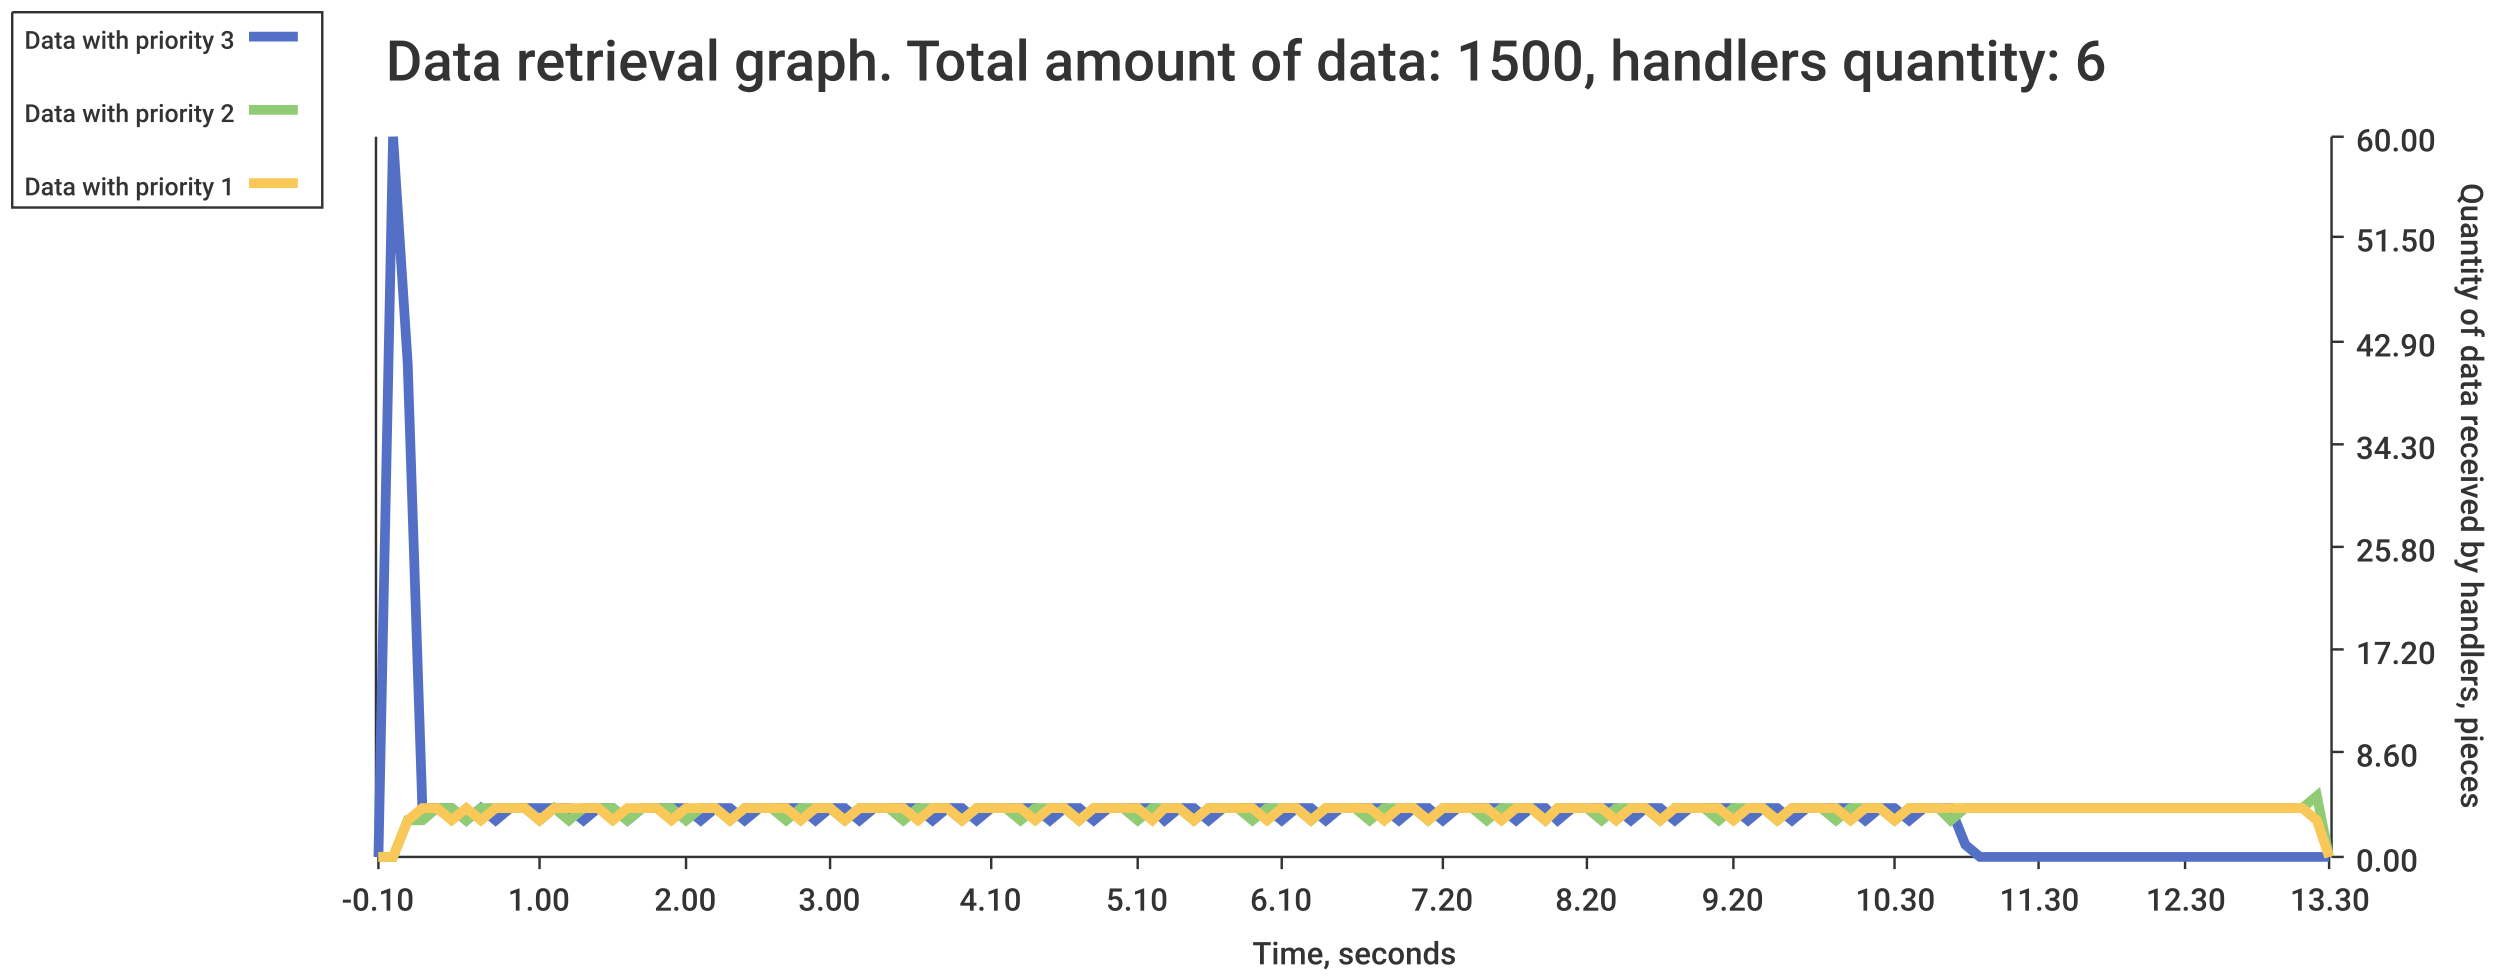
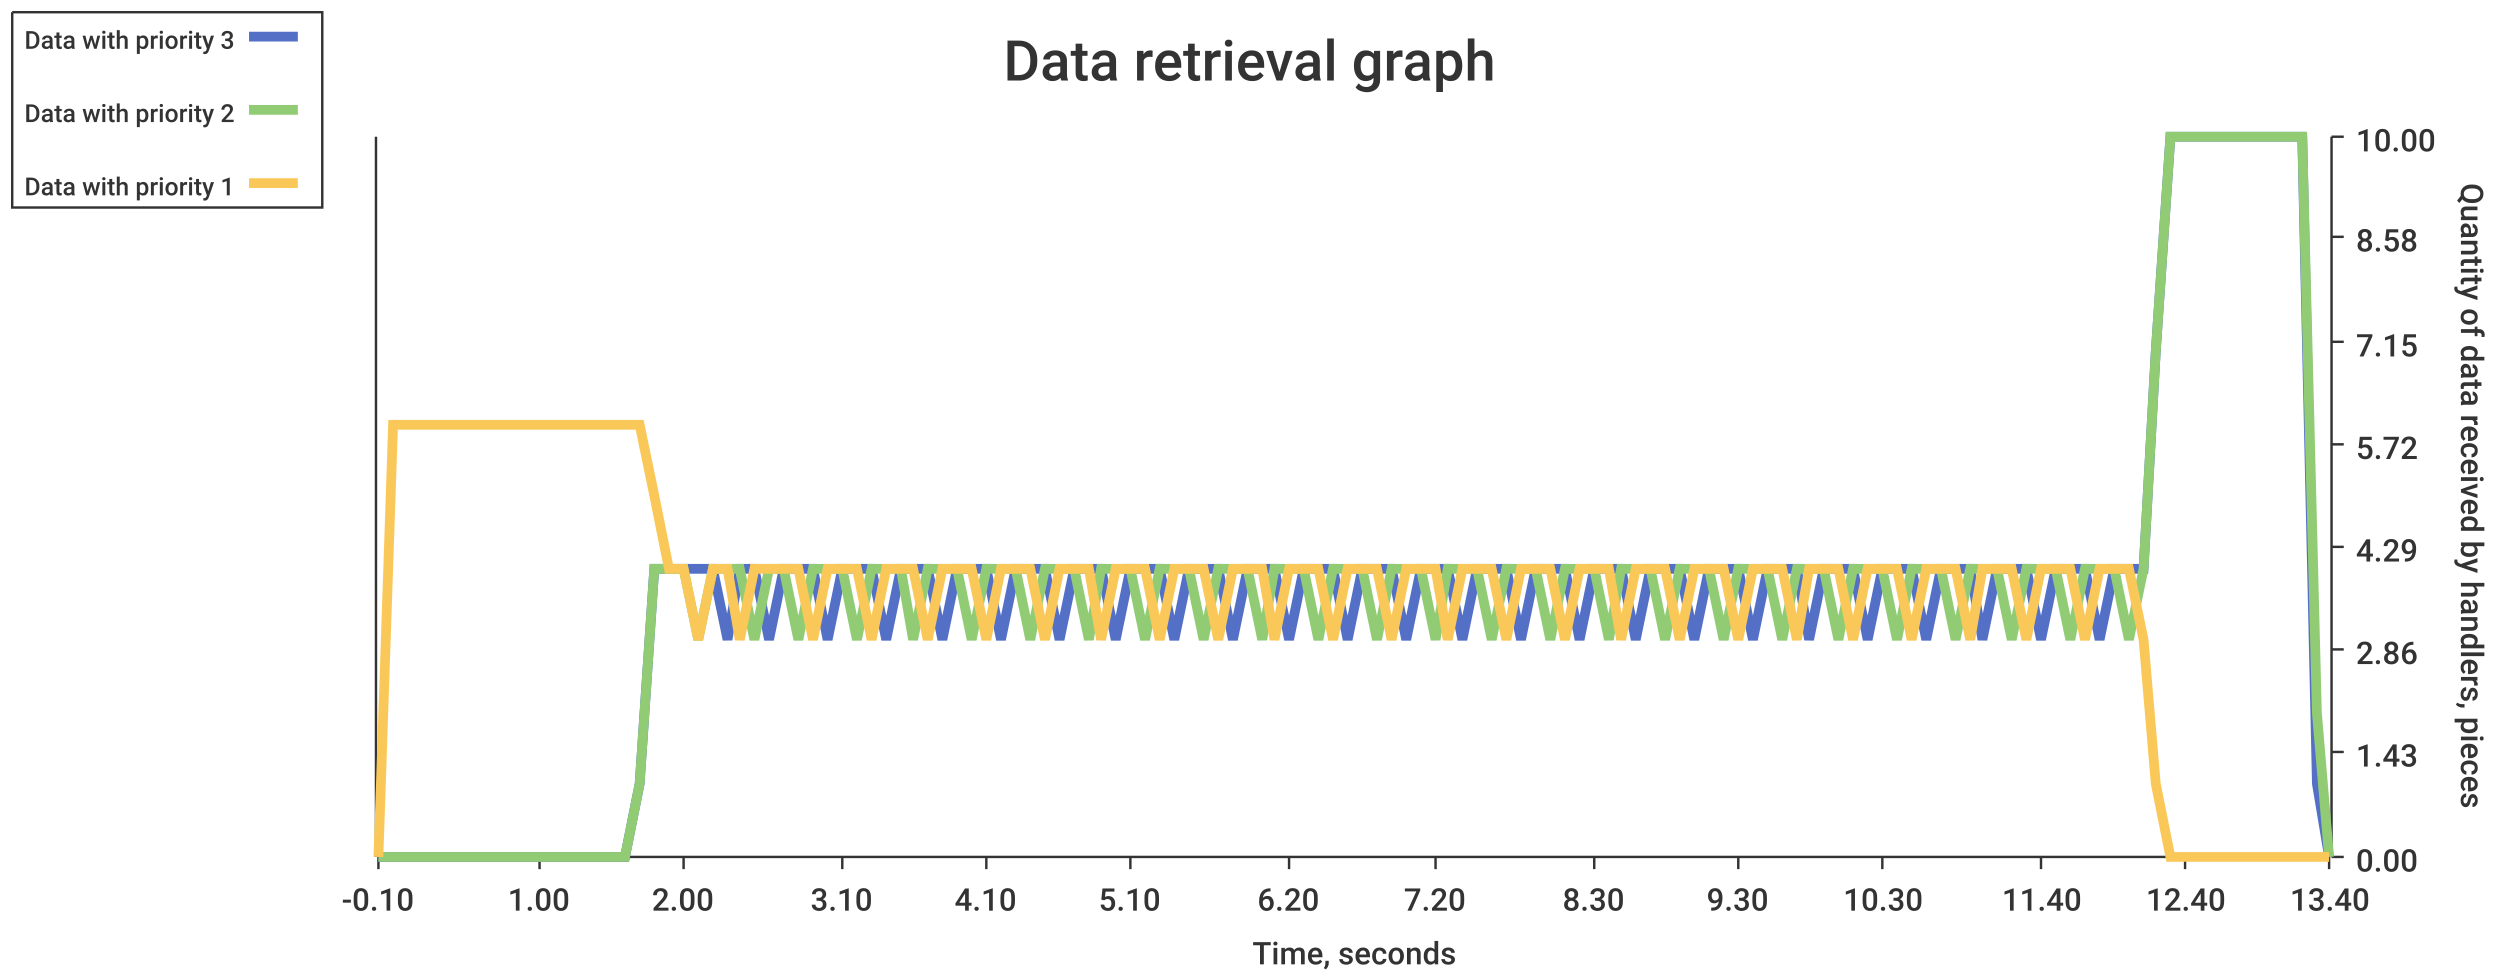
<svg xmlns="http://www.w3.org/2000/svg" width="1024" height="400">\n<path d="M 0 0 L 1024 0 L 1024 400 L 0 400 L 0 0" style="stroke-width:0;stroke:rgba(255,255,255,1.0);fill:rgba(1,1,1,0.0)" />
  <path d="M 155 56 L 954 56 L 954 351 L 155 351 L 155 56" style="stroke-width:0;stroke:rgba(255,255,255,1.0);fill:rgba(1,1,1,0.0)" />
  <path d="M 155 351 L 954 351" style="stroke-width:1;stroke:rgba(51,51,51,1.0);fill:none" />
  <path d="M 155 351 L 155 356" style="stroke-width:1;stroke:rgba(51,51,51,1.0);fill:none" />
  <text x="140" y="373" style="stroke-width:0;stroke:none;fill:rgba(51,51,51,1.0);font-size:12.8px;font-family:'Roboto Medium',sans-serif">-0.10</text>
  <path d="M 221 351 L 221 356" style="stroke-width:1;stroke:rgba(51,51,51,1.0);fill:none" />
  <text x="208" y="373" style="stroke-width:0;stroke:none;fill:rgba(51,51,51,1.0);font-size:12.8px;font-family:'Roboto Medium',sans-serif">1.00</text>
-   <path d="M 281 351 L 281 356" style="stroke-width:1;stroke:rgba(51,51,51,1.0);fill:none" />
-   <text x="268" y="373" style="stroke-width:0;stroke:none;fill:rgba(51,51,51,1.0);font-size:12.8px;font-family:'Roboto Medium',sans-serif">2.00</text>
-   <path d="M 340 351 L 340 356" style="stroke-width:1;stroke:rgba(51,51,51,1.0);fill:none" />
-   <text x="327" y="373" style="stroke-width:0;stroke:none;fill:rgba(51,51,51,1.0);font-size:12.8px;font-family:'Roboto Medium',sans-serif">3.00</text>
-   <path d="M 406 351 L 406 356" style="stroke-width:1;stroke:rgba(51,51,51,1.0);fill:none" />
-   <text x="393" y="373" style="stroke-width:0;stroke:none;fill:rgba(51,51,51,1.0);font-size:12.8px;font-family:'Roboto Medium',sans-serif">4.10</text>
-   <path d="M 466 351 L 466 356" style="stroke-width:1;stroke:rgba(51,51,51,1.0);fill:none" />
-   <text x="453" y="373" style="stroke-width:0;stroke:none;fill:rgba(51,51,51,1.0);font-size:12.8px;font-family:'Roboto Medium',sans-serif">5.10</text>
-   <path d="M 525 351 L 525 356" style="stroke-width:1;stroke:rgba(51,51,51,1.0);fill:none" />
-   <text x="512" y="373" style="stroke-width:0;stroke:none;fill:rgba(51,51,51,1.0);font-size:12.8px;font-family:'Roboto Medium',sans-serif">6.10</text>
-   <path d="M 591 351 L 591 356" style="stroke-width:1;stroke:rgba(51,51,51,1.0);fill:none" />
-   <text x="578" y="373" style="stroke-width:0;stroke:none;fill:rgba(51,51,51,1.0);font-size:12.8px;font-family:'Roboto Medium',sans-serif">7.20</text>
-   <path d="M 650 351 L 650 356" style="stroke-width:1;stroke:rgba(51,51,51,1.0);fill:none" />
-   <text x="637" y="373" style="stroke-width:0;stroke:none;fill:rgba(51,51,51,1.0);font-size:12.8px;font-family:'Roboto Medium',sans-serif">8.20</text>
-   <path d="M 710 351 L 710 356" style="stroke-width:1;stroke:rgba(51,51,51,1.0);fill:none" />
-   <text x="697" y="373" style="stroke-width:0;stroke:none;fill:rgba(51,51,51,1.0);font-size:12.8px;font-family:'Roboto Medium',sans-serif">9.20</text>
-   <path d="M 776 351 L 776 356" style="stroke-width:1;stroke:rgba(51,51,51,1.0);fill:none" />
-   <text x="760" y="373" style="stroke-width:0;stroke:none;fill:rgba(51,51,51,1.0);font-size:12.8px;font-family:'Roboto Medium',sans-serif">10.30</text>
-   <path d="M 835 351 L 835 356" style="stroke-width:1;stroke:rgba(51,51,51,1.0);fill:none" />
-   <text x="819" y="373" style="stroke-width:0;stroke:none;fill:rgba(51,51,51,1.0);font-size:12.8px;font-family:'Roboto Medium',sans-serif">11.30</text>
+   <path d="M 280 351 L 280 356" style="stroke-width:1;stroke:rgba(51,51,51,1.0);fill:none" />
+   <text x="267" y="373" style="stroke-width:0;stroke:none;fill:rgba(51,51,51,1.0);font-size:12.8px;font-family:'Roboto Medium',sans-serif">2.00</text>
+   <path d="M 345 351 L 345 356" style="stroke-width:1;stroke:rgba(51,51,51,1.0);fill:none" />
+   <text x="332" y="373" style="stroke-width:0;stroke:none;fill:rgba(51,51,51,1.0);font-size:12.8px;font-family:'Roboto Medium',sans-serif">3.10</text>
+   <path d="M 404 351 L 404 356" style="stroke-width:1;stroke:rgba(51,51,51,1.0);fill:none" />
+   <text x="391" y="373" style="stroke-width:0;stroke:none;fill:rgba(51,51,51,1.0);font-size:12.8px;font-family:'Roboto Medium',sans-serif">4.10</text>
+   <path d="M 463 351 L 463 356" style="stroke-width:1;stroke:rgba(51,51,51,1.0);fill:none" />
+   <text x="450" y="373" style="stroke-width:0;stroke:none;fill:rgba(51,51,51,1.0);font-size:12.8px;font-family:'Roboto Medium',sans-serif">5.10</text>
+   <path d="M 528 351 L 528 356" style="stroke-width:1;stroke:rgba(51,51,51,1.0);fill:none" />
+   <text x="515" y="373" style="stroke-width:0;stroke:none;fill:rgba(51,51,51,1.0);font-size:12.8px;font-family:'Roboto Medium',sans-serif">6.20</text>
+   <path d="M 588 351 L 588 356" style="stroke-width:1;stroke:rgba(51,51,51,1.0);fill:none" />
+   <text x="575" y="373" style="stroke-width:0;stroke:none;fill:rgba(51,51,51,1.0);font-size:12.8px;font-family:'Roboto Medium',sans-serif">7.20</text>
+   <path d="M 653 351 L 653 356" style="stroke-width:1;stroke:rgba(51,51,51,1.0);fill:none" />
+   <text x="640" y="373" style="stroke-width:0;stroke:none;fill:rgba(51,51,51,1.0);font-size:12.8px;font-family:'Roboto Medium',sans-serif">8.30</text>
+   <path d="M 712 351 L 712 356" style="stroke-width:1;stroke:rgba(51,51,51,1.0);fill:none" />
+   <text x="699" y="373" style="stroke-width:0;stroke:none;fill:rgba(51,51,51,1.0);font-size:12.8px;font-family:'Roboto Medium',sans-serif">9.30</text>
+   <path d="M 771 351 L 771 356" style="stroke-width:1;stroke:rgba(51,51,51,1.0);fill:none" />
+   <text x="755" y="373" style="stroke-width:0;stroke:none;fill:rgba(51,51,51,1.0);font-size:12.8px;font-family:'Roboto Medium',sans-serif">10.30</text>
+   <path d="M 836 351 L 836 356" style="stroke-width:1;stroke:rgba(51,51,51,1.0);fill:none" />
+   <text x="820" y="373" style="stroke-width:0;stroke:none;fill:rgba(51,51,51,1.0);font-size:12.8px;font-family:'Roboto Medium',sans-serif">11.40</text>
  <path d="M 895 351 L 895 356" style="stroke-width:1;stroke:rgba(51,51,51,1.0);fill:none" />
-   <text x="879" y="373" style="stroke-width:0;stroke:none;fill:rgba(51,51,51,1.0);font-size:12.8px;font-family:'Roboto Medium',sans-serif">12.30</text>
+   <text x="879" y="373" style="stroke-width:0;stroke:none;fill:rgba(51,51,51,1.0);font-size:12.8px;font-family:'Roboto Medium',sans-serif">12.40</text>
  <path d="M 954 351 L 954 356" style="stroke-width:1;stroke:rgba(51,51,51,1.0);fill:none" />
-   <text x="938" y="373" style="stroke-width:0;stroke:none;fill:rgba(51,51,51,1.0);font-size:12.8px;font-family:'Roboto Medium',sans-serif">13.30</text>
+   <text x="938" y="373" style="stroke-width:0;stroke:none;fill:rgba(51,51,51,1.0);font-size:12.8px;font-family:'Roboto Medium',sans-serif">13.40</text>
  <text x="513" y="395" style="stroke-width:0;stroke:none;fill:rgba(51,51,51,1.0);font-size:12.8px;font-family:'Roboto Medium',sans-serif">Time, seconds</text>
  <path d="M 221 351 L 221 56" style="stroke-width:0;stroke:none;fill:none" />
-   <path d="M 281 351 L 281 56" style="stroke-width:0;stroke:none;fill:none" />
-   <path d="M 340 351 L 340 56" style="stroke-width:0;stroke:none;fill:none" />
-   <path d="M 406 351 L 406 56" style="stroke-width:0;stroke:none;fill:none" />
-   <path d="M 466 351 L 466 56" style="stroke-width:0;stroke:none;fill:none" />
-   <path d="M 525 351 L 525 56" style="stroke-width:0;stroke:none;fill:none" />
-   <path d="M 591 351 L 591 56" style="stroke-width:0;stroke:none;fill:none" />
-   <path d="M 650 351 L 650 56" style="stroke-width:0;stroke:none;fill:none" />
-   <path d="M 710 351 L 710 56" style="stroke-width:0;stroke:none;fill:none" />
-   <path d="M 776 351 L 776 56" style="stroke-width:0;stroke:none;fill:none" />
-   <path d="M 835 351 L 835 56" style="stroke-width:0;stroke:none;fill:none" />
+   <path d="M 280 351 L 280 56" style="stroke-width:0;stroke:none;fill:none" />
+   <path d="M 345 351 L 345 56" style="stroke-width:0;stroke:none;fill:none" />
+   <path d="M 404 351 L 404 56" style="stroke-width:0;stroke:none;fill:none" />
+   <path d="M 463 351 L 463 56" style="stroke-width:0;stroke:none;fill:none" />
+   <path d="M 528 351 L 528 56" style="stroke-width:0;stroke:none;fill:none" />
+   <path d="M 588 351 L 588 56" style="stroke-width:0;stroke:none;fill:none" />
+   <path d="M 653 351 L 653 56" style="stroke-width:0;stroke:none;fill:none" />
+   <path d="M 712 351 L 712 56" style="stroke-width:0;stroke:none;fill:none" />
+   <path d="M 771 351 L 771 56" style="stroke-width:0;stroke:none;fill:none" />
+   <path d="M 836 351 L 836 56" style="stroke-width:0;stroke:none;fill:none" />
  <path d="M 895 351 L 895 56" style="stroke-width:0;stroke:none;fill:none" />
  <path d="M 955 351 L 955 56" style="stroke-width:1;stroke:rgba(51,51,51,1.0);fill:none" />
  <path d="M 955 351 L 960 351" style="stroke-width:1;stroke:rgba(51,51,51,1.0);fill:none" />
  <text x="965" y="357" style="stroke-width:0;stroke:none;fill:rgba(51,51,51,1.0);font-size:12.8px;font-family:'Roboto Medium',sans-serif">0.00</text>
  <path d="M 955 308 L 960 308" style="stroke-width:1;stroke:rgba(51,51,51,1.0);fill:none" />
-   <text x="965" y="314" style="stroke-width:0;stroke:none;fill:rgba(51,51,51,1.0);font-size:12.8px;font-family:'Roboto Medium',sans-serif">8.60</text>
+   <text x="965" y="314" style="stroke-width:0;stroke:none;fill:rgba(51,51,51,1.0);font-size:12.8px;font-family:'Roboto Medium',sans-serif">1.43</text>
  <path d="M 955 266 L 960 266" style="stroke-width:1;stroke:rgba(51,51,51,1.0);fill:none" />
-   <text x="965" y="272" style="stroke-width:0;stroke:none;fill:rgba(51,51,51,1.0);font-size:12.8px;font-family:'Roboto Medium',sans-serif">17.20</text>
+   <text x="965" y="272" style="stroke-width:0;stroke:none;fill:rgba(51,51,51,1.0);font-size:12.8px;font-family:'Roboto Medium',sans-serif">2.86</text>
  <path d="M 955 224 L 960 224" style="stroke-width:1;stroke:rgba(51,51,51,1.0);fill:none" />
-   <text x="965" y="230" style="stroke-width:0;stroke:none;fill:rgba(51,51,51,1.0);font-size:12.8px;font-family:'Roboto Medium',sans-serif">25.80</text>
+   <text x="965" y="230" style="stroke-width:0;stroke:none;fill:rgba(51,51,51,1.0);font-size:12.8px;font-family:'Roboto Medium',sans-serif">4.29</text>
  <path d="M 955 182 L 960 182" style="stroke-width:1;stroke:rgba(51,51,51,1.0);fill:none" />
-   <text x="965" y="188" style="stroke-width:0;stroke:none;fill:rgba(51,51,51,1.0);font-size:12.8px;font-family:'Roboto Medium',sans-serif">34.30</text>
+   <text x="965" y="188" style="stroke-width:0;stroke:none;fill:rgba(51,51,51,1.0);font-size:12.8px;font-family:'Roboto Medium',sans-serif">5.72</text>
  <path d="M 955 140 L 960 140" style="stroke-width:1;stroke:rgba(51,51,51,1.0);fill:none" />
-   <text x="965" y="146" style="stroke-width:0;stroke:none;fill:rgba(51,51,51,1.0);font-size:12.8px;font-family:'Roboto Medium',sans-serif">42.90</text>
+   <text x="965" y="146" style="stroke-width:0;stroke:none;fill:rgba(51,51,51,1.0);font-size:12.8px;font-family:'Roboto Medium',sans-serif">7.15</text>
  <path d="M 955 97 L 960 97" style="stroke-width:1;stroke:rgba(51,51,51,1.0);fill:none" />
-   <text x="965" y="103" style="stroke-width:0;stroke:none;fill:rgba(51,51,51,1.0);font-size:12.8px;font-family:'Roboto Medium',sans-serif">51.50</text>
+   <text x="965" y="103" style="stroke-width:0;stroke:none;fill:rgba(51,51,51,1.0);font-size:12.8px;font-family:'Roboto Medium',sans-serif">8.58</text>
  <path d="M 955 56 L 960 56" style="stroke-width:1;stroke:rgba(51,51,51,1.0);fill:none" />
-   <text x="965" y="62" style="stroke-width:0;stroke:none;fill:rgba(51,51,51,1.0);font-size:12.8px;font-family:'Roboto Medium',sans-serif">60.00</text>
+   <text x="965" y="62" style="stroke-width:0;stroke:none;fill:rgba(51,51,51,1.0);font-size:12.8px;font-family:'Roboto Medium',sans-serif">10.00</text>
  <text x="1008" y="75" style="stroke-width:0;stroke:none;fill:rgba(51,51,51,1.0);font-size:12.8px;font-family:'Roboto Medium',sans-serif" transform="rotate(90.00,1008,75)">Quantity of data received by handlers, pieces</text>
  <path d="M 155 351 L 954 351" style="stroke-width:0;stroke:none;fill:none" />
  <path d="M 155 308 L 954 308" style="stroke-width:0;stroke:none;fill:none" />
  <path d="M 155 266 L 954 266" style="stroke-width:0;stroke:none;fill:none" />
  <path d="M 155 224 L 954 224" style="stroke-width:0;stroke:none;fill:none" />
  <path d="M 155 182 L 954 182" style="stroke-width:0;stroke:none;fill:none" />
  <path d="M 155 140 L 954 140" style="stroke-width:0;stroke:none;fill:none" />
  <path d="M 155 97 L 954 97" style="stroke-width:0;stroke:none;fill:none" />
  <path d="M 154 351 L 154 56" style="stroke-width:1;stroke:rgba(51,51,51,1.0);fill:none" />
  <path d="M 154 -9223372036854775457 L 149 -9223372036854775457" style="stroke-width:1;stroke:rgba(51,51,51,1.0);fill:none" />
  <text x="118" y="-9223372036854775451" style="stroke-width:0;stroke:none;fill:rgba(51,51,51,1.0);font-size:12.8px;font-family:'Roboto Medium',sans-serif">0.00</text>
  <path d="M 154 -9223372036854775457 L 149 -9223372036854775457" style="stroke-width:1;stroke:rgba(51,51,51,1.0);fill:none" />
  <text x="118" y="-9223372036854775451" style="stroke-width:0;stroke:none;fill:rgba(51,51,51,1.0);font-size:12.8px;font-family:'Roboto Medium',sans-serif">0.00</text>
  <path d="M 154 -9223372036854775457 L 149 -9223372036854775457" style="stroke-width:1;stroke:rgba(51,51,51,1.0);fill:none" />
  <text x="118" y="-9223372036854775451" style="stroke-width:0;stroke:none;fill:rgba(51,51,51,1.0);font-size:12.8px;font-family:'Roboto Medium',sans-serif">0.00</text>
  <path d="M 154 -9223372036854775457 L 149 -9223372036854775457" style="stroke-width:1;stroke:rgba(51,51,51,1.0);fill:none" />
  <text x="118" y="-9223372036854775451" style="stroke-width:0;stroke:none;fill:rgba(51,51,51,1.0);font-size:12.8px;font-family:'Roboto Medium',sans-serif">0.00</text>
  <path d="M 154 -9223372036854775457 L 149 -9223372036854775457" style="stroke-width:1;stroke:rgba(51,51,51,1.0);fill:none" />
  <text x="118" y="-9223372036854775451" style="stroke-width:0;stroke:none;fill:rgba(51,51,51,1.0);font-size:12.8px;font-family:'Roboto Medium',sans-serif">0.00</text>
  <path d="M 154 -9223372036854775457 L 149 -9223372036854775457" style="stroke-width:1;stroke:rgba(51,51,51,1.0);fill:none" />
  <text x="118" y="-9223372036854775451" style="stroke-width:0;stroke:none;fill:rgba(51,51,51,1.0);font-size:12.8px;font-family:'Roboto Medium',sans-serif">0.00</text>
  <path d="M 154 -9223372036854775457 L 149 -9223372036854775457" style="stroke-width:1;stroke:rgba(51,51,51,1.0);fill:none" />
  <text x="118" y="-9223372036854775451" style="stroke-width:0;stroke:none;fill:rgba(51,51,51,1.0);font-size:12.8px;font-family:'Roboto Medium',sans-serif">0.00</text>
  <path d="M 154 -9223372036854775457 L 149 -9223372036854775457" style="stroke-width:1;stroke:rgba(51,51,51,1.0);fill:none" />
  <text x="118" y="-9223372036854775451" style="stroke-width:0;stroke:none;fill:rgba(51,51,51,1.0);font-size:12.8px;font-family:'Roboto Medium',sans-serif">0.00</text>
  <path d="M 155 -9223372036854775457 L 954 -9223372036854775457" style="stroke-width:0;stroke:none;fill:none" />
  <path d="M 155 -9223372036854775457 L 954 -9223372036854775457" style="stroke-width:0;stroke:none;fill:none" />
  <path d="M 155 -9223372036854775457 L 954 -9223372036854775457" style="stroke-width:0;stroke:none;fill:none" />
  <path d="M 155 -9223372036854775457 L 954 -9223372036854775457" style="stroke-width:0;stroke:none;fill:none" />
  <path d="M 155 -9223372036854775457 L 954 -9223372036854775457" style="stroke-width:0;stroke:none;fill:none" />
  <path d="M 155 -9223372036854775457 L 954 -9223372036854775457" style="stroke-width:0;stroke:none;fill:none" />
  <path d="M 155 -9223372036854775457 L 954 -9223372036854775457" style="stroke-width:0;stroke:none;fill:none" />
-   <path d="M 155 351 L 161 56 L 167 149 L 173 331 L 179 331 L 185 331 L 191 336 L 197 331 L 203 336 L 209 331 L 215 331 L 221 331 L 227 331 L 233 331 L 239 336 L 245 331 L 251 331 L 257 336 L 263 331 L 269 331 L 275 331 L 281 331 L 287 336 L 293 331 L 299 331 L 305 336 L 311 331 L 316 331 L 322 331 L 328 331 L 334 336 L 340 331 L 346 331 L 352 336 L 358 331 L 364 331 L 370 331 L 376 331 L 382 336 L 388 331 L 394 331 L 400 336 L 406 331 L 412 331 L 418 331 L 424 331 L 430 336 L 436 331 L 442 331 L 448 336 L 454 331 L 460 331 L 466 331 L 472 331 L 477 336 L 483 331 L 489 331 L 495 336 L 501 331 L 507 331 L 513 331 L 519 331 L 525 336 L 531 331 L 537 331 L 543 336 L 549 331 L 555 331 L 561 331 L 567 331 L 573 336 L 579 331 L 585 331 L 591 336 L 597 331 L 603 331 L 609 331 L 615 331 L 621 336 L 627 331 L 633 331 L 638 336 L 644 331 L 650 331 L 656 331 L 662 331 L 668 336 L 674 331 L 680 331 L 686 336 L 692 331 L 698 331 L 704 331 L 710 331 L 716 336 L 722 331 L 728 331 L 734 336 L 740 331 L 746 331 L 752 331 L 758 331 L 764 336 L 770 331 L 776 331 L 782 336 L 788 331 L 794 331 L 799 331 L 805 346 L 811 351 L 817 351 L 823 351 L 829 351 L 835 351 L 841 351 L 847 351 L 853 351 L 859 351 L 865 351 L 871 351 L 877 351 L 883 351 L 889 351 L 895 351 L 901 351 L 907 351 L 913 351 L 919 351 L 925 351 L 931 351 L 937 351 L 943 351 L 949 351 L 954 351" style="stroke-width:4;stroke:rgba(84,112,198,1.0);fill:none" />
-   <path d="M 155 351 L 161 351 L 167 336 L 173 336 L 179 331 L 185 331 L 191 336 L 197 331 L 203 331 L 209 331 L 215 331 L 221 336 L 227 331 L 233 336 L 239 331 L 245 331 L 251 331 L 257 336 L 263 331 L 269 331 L 275 331 L 281 336 L 287 331 L 293 331 L 299 336 L 305 331 L 311 331 L 316 331 L 322 336 L 328 331 L 334 331 L 340 331 L 346 336 L 352 331 L 358 331 L 364 331 L 370 336 L 376 331 L 382 331 L 388 331 L 394 336 L 400 331 L 406 331 L 412 331 L 418 336 L 424 331 L 430 331 L 436 331 L 442 336 L 448 331 L 454 331 L 460 331 L 466 336 L 472 331 L 477 331 L 483 331 L 489 336 L 495 331 L 501 331 L 507 331 L 513 336 L 519 331 L 525 331 L 531 331 L 537 336 L 543 331 L 549 331 L 555 331 L 561 336 L 567 331 L 573 331 L 579 331 L 585 336 L 591 331 L 597 331 L 603 331 L 609 336 L 615 331 L 621 331 L 627 331 L 633 336 L 638 331 L 644 331 L 650 331 L 656 336 L 662 331 L 668 331 L 674 331 L 680 336 L 686 331 L 692 331 L 698 331 L 704 336 L 710 331 L 716 331 L 722 331 L 728 336 L 734 331 L 740 331 L 746 331 L 752 336 L 758 331 L 764 331 L 770 331 L 776 336 L 782 331 L 788 331 L 794 331 L 799 336 L 805 331 L 811 331 L 817 331 L 823 331 L 829 331 L 835 331 L 841 331 L 847 331 L 853 331 L 859 331 L 865 331 L 871 331 L 877 331 L 883 331 L 889 331 L 895 331 L 901 331 L 907 331 L 913 331 L 919 331 L 925 331 L 931 331 L 937 331 L 943 331 L 949 326 L 954 351" style="stroke-width:4;stroke:rgba(145,204,117,1.0);fill:none" />
-   <path d="M 155 351 L 161 351 L 167 336 L 173 331 L 179 331 L 185 336 L 191 331 L 197 336 L 203 331 L 209 331 L 215 331 L 221 336 L 227 331 L 233 331 L 239 331 L 245 331 L 251 336 L 257 331 L 263 331 L 269 331 L 275 336 L 281 331 L 287 331 L 293 331 L 299 336 L 305 331 L 311 331 L 316 331 L 322 331 L 328 336 L 334 331 L 340 331 L 346 336 L 352 331 L 358 331 L 364 331 L 370 331 L 376 336 L 382 331 L 388 331 L 394 336 L 400 331 L 406 331 L 412 331 L 418 331 L 424 336 L 430 331 L 436 331 L 442 336 L 448 331 L 454 331 L 460 331 L 466 331 L 472 336 L 477 331 L 483 331 L 489 336 L 495 331 L 501 331 L 507 331 L 513 331 L 519 336 L 525 331 L 531 331 L 537 336 L 543 331 L 549 331 L 555 331 L 561 331 L 567 336 L 573 331 L 579 331 L 585 336 L 591 331 L 597 331 L 603 331 L 609 331 L 615 336 L 621 331 L 627 331 L 633 336 L 638 331 L 644 331 L 650 331 L 656 331 L 662 336 L 668 331 L 674 331 L 680 336 L 686 331 L 692 331 L 698 331 L 704 331 L 710 336 L 716 331 L 722 331 L 728 336 L 734 331 L 740 331 L 746 331 L 752 331 L 758 336 L 764 331 L 770 331 L 776 336 L 782 331 L 788 331 L 794 331 L 799 331 L 805 331 L 811 331 L 817 331 L 823 331 L 829 331 L 835 331 L 841 331 L 847 331 L 853 331 L 859 331 L 865 331 L 871 331 L 877 331 L 883 331 L 889 331 L 895 331 L 901 331 L 907 331 L 913 331 L 919 331 L 925 331 L 931 331 L 937 331 L 943 331 L 949 336 L 954 351" style="stroke-width:4;stroke:rgba(250,200,88,1.0);fill:none" />
-   <text x="158" y="33" style="stroke-width:0;stroke:none;fill:rgba(51,51,51,1.0);font-size:23.0px;font-family:'Roboto Medium',sans-serif">Data retrieval graph. Total amount of data: 1500, handlers quantity: 6</text>
+   <path d="M 155 351 L 161 351 L 167 351 L 173 351 L 179 351 L 185 351 L 191 351 L 197 351 L 203 351 L 209 351 L 215 351 L 221 351 L 227 351 L 232 351 L 238 351 L 244 351 L 250 351 L 256 351 L 262 321 L 268 233 L 274 233 L 280 233 L 286 233 L 292 233 L 298 262 L 303 233 L 309 233 L 315 262 L 321 233 L 327 233 L 333 233 L 339 262 L 345 233 L 351 233 L 357 233 L 363 262 L 369 233 L 374 233 L 380 233 L 386 262 L 392 233 L 398 233 L 404 233 L 410 262 L 416 233 L 422 233 L 428 233 L 434 262 L 440 233 L 446 233 L 451 233 L 457 262 L 463 233 L 469 233 L 475 233 L 481 262 L 487 233 L 493 233 L 499 233 L 505 262 L 511 233 L 517 233 L 522 233 L 528 262 L 534 233 L 540 233 L 546 233 L 552 262 L 558 233 L 564 233 L 570 233 L 576 262 L 582 233 L 588 233 L 593 233 L 599 262 L 605 233 L 611 233 L 617 233 L 623 262 L 629 233 L 635 233 L 641 233 L 647 262 L 653 233 L 659 233 L 664 233 L 670 262 L 676 233 L 682 233 L 688 233 L 694 262 L 700 233 L 706 233 L 712 233 L 718 262 L 724 233 L 730 233 L 736 233 L 741 262 L 747 233 L 753 233 L 759 233 L 765 262 L 771 233 L 777 233 L 783 233 L 789 262 L 795 233 L 801 233 L 807 233 L 812 262 L 818 233 L 824 233 L 830 233 L 836 262 L 842 233 L 848 233 L 854 233 L 860 262 L 866 233 L 872 233 L 878 233 L 883 144 L 889 56 L 895 56 L 901 56 L 907 56 L 913 56 L 919 56 L 925 56 L 931 56 L 937 56 L 943 56 L 949 321 L 954 351" style="stroke-width:4;stroke:rgba(84,112,198,1.0);fill:none" />
+   <path d="M 155 351 L 161 351 L 167 351 L 173 351 L 179 351 L 185 351 L 191 351 L 197 351 L 203 351 L 209 351 L 215 351 L 221 351 L 227 351 L 232 351 L 238 351 L 244 351 L 250 351 L 256 351 L 262 321 L 268 233 L 274 233 L 280 233 L 286 262 L 292 233 L 298 233 L 303 233 L 309 262 L 315 233 L 321 233 L 327 262 L 333 233 L 339 233 L 345 233 L 351 262 L 357 233 L 363 233 L 369 233 L 374 262 L 380 233 L 386 233 L 392 233 L 398 262 L 404 233 L 410 233 L 416 233 L 422 262 L 428 233 L 434 233 L 440 233 L 446 262 L 451 233 L 457 233 L 463 233 L 469 262 L 475 233 L 481 233 L 487 233 L 493 262 L 499 233 L 505 233 L 511 233 L 517 262 L 522 233 L 528 233 L 534 233 L 540 262 L 546 233 L 552 233 L 558 233 L 564 262 L 570 233 L 576 233 L 582 233 L 588 262 L 593 233 L 599 233 L 605 233 L 611 262 L 617 233 L 623 233 L 629 233 L 635 262 L 641 233 L 647 233 L 653 233 L 659 262 L 664 233 L 670 233 L 676 233 L 682 262 L 688 233 L 694 233 L 700 233 L 706 262 L 712 233 L 718 233 L 724 233 L 730 262 L 736 233 L 741 233 L 747 233 L 753 262 L 759 233 L 765 233 L 771 233 L 777 262 L 783 233 L 789 233 L 795 233 L 801 262 L 807 233 L 812 233 L 818 233 L 824 262 L 830 233 L 836 233 L 842 233 L 848 262 L 854 233 L 860 233 L 866 233 L 872 262 L 878 233 L 883 144 L 889 56 L 895 56 L 901 56 L 907 56 L 913 56 L 919 56 L 925 56 L 931 56 L 937 56 L 943 56 L 949 292 L 954 351" style="stroke-width:4;stroke:rgba(145,204,117,1.0);fill:none" />
+   <path d="M 155 351 L 161 174 L 167 174 L 173 174 L 179 174 L 185 174 L 191 174 L 197 174 L 203 174 L 209 174 L 215 174 L 221 174 L 227 174 L 232 174 L 238 174 L 244 174 L 250 174 L 256 174 L 262 174 L 268 203 L 274 233 L 280 233 L 286 262 L 292 233 L 298 233 L 303 262 L 309 233 L 315 233 L 321 233 L 327 233 L 333 262 L 339 233 L 345 233 L 351 233 L 357 262 L 363 233 L 369 233 L 374 233 L 380 262 L 386 233 L 392 233 L 398 233 L 404 262 L 410 233 L 416 233 L 422 233 L 428 262 L 434 233 L 440 233 L 446 233 L 451 262 L 457 233 L 463 233 L 469 233 L 475 262 L 481 233 L 487 233 L 493 233 L 499 262 L 505 233 L 511 233 L 517 233 L 522 262 L 528 233 L 534 233 L 540 233 L 546 262 L 552 233 L 558 233 L 564 233 L 570 262 L 576 233 L 582 233 L 588 233 L 593 262 L 599 233 L 605 233 L 611 233 L 617 262 L 623 233 L 629 233 L 635 233 L 641 262 L 647 233 L 653 233 L 659 233 L 664 262 L 670 233 L 676 233 L 682 233 L 688 262 L 694 233 L 700 233 L 706 233 L 712 262 L 718 233 L 724 233 L 730 233 L 736 262 L 741 233 L 747 233 L 753 233 L 759 262 L 765 233 L 771 233 L 777 233 L 783 262 L 789 233 L 795 233 L 801 233 L 807 262 L 812 233 L 818 233 L 824 233 L 830 262 L 836 233 L 842 233 L 848 233 L 854 262 L 860 233 L 866 233 L 872 233 L 878 262 L 883 321 L 889 351 L 895 351 L 901 351 L 907 351 L 913 351 L 919 351 L 925 351 L 931 351 L 937 351 L 943 351 L 949 351 L 954 351" style="stroke-width:4;stroke:rgba(250,200,88,1.0);fill:none" />
+   <text x="411" y="33" style="stroke-width:0;stroke:none;fill:rgba(51,51,51,1.0);font-size:23.0px;font-family:'Roboto Medium',sans-serif">Data retrieval graph</text>
  <path d="M 5 5 L 132 5 L 132 85 L 5 85 L 5 5" style="stroke-width:1;stroke:rgba(51,51,51,1.0);fill:rgba(1,1,1,0.0)" />
  <text x="10" y="20" style="stroke-width:0;stroke:none;fill:rgba(51,51,51,1.0);font-size:10.2px;font-family:'Roboto Medium',sans-serif">Data with priority 3</text>
  <path d="M 102 15 L 122 15" style="stroke-width:4;stroke:rgba(84,112,198,1.0);fill:none" />
  <text x="10" y="50" style="stroke-width:0;stroke:none;fill:rgba(51,51,51,1.0);font-size:10.2px;font-family:'Roboto Medium',sans-serif">Data with priority 2</text>
  <path d="M 102 45 L 122 45" style="stroke-width:4;stroke:rgba(145,204,117,1.0);fill:none" />
  <text x="10" y="80" style="stroke-width:0;stroke:none;fill:rgba(51,51,51,1.0);font-size:10.2px;font-family:'Roboto Medium',sans-serif">Data with priority 1</text>
  <path d="M 102 75 L 122 75" style="stroke-width:4;stroke:rgba(250,200,88,1.0);fill:none" />
</svg>
